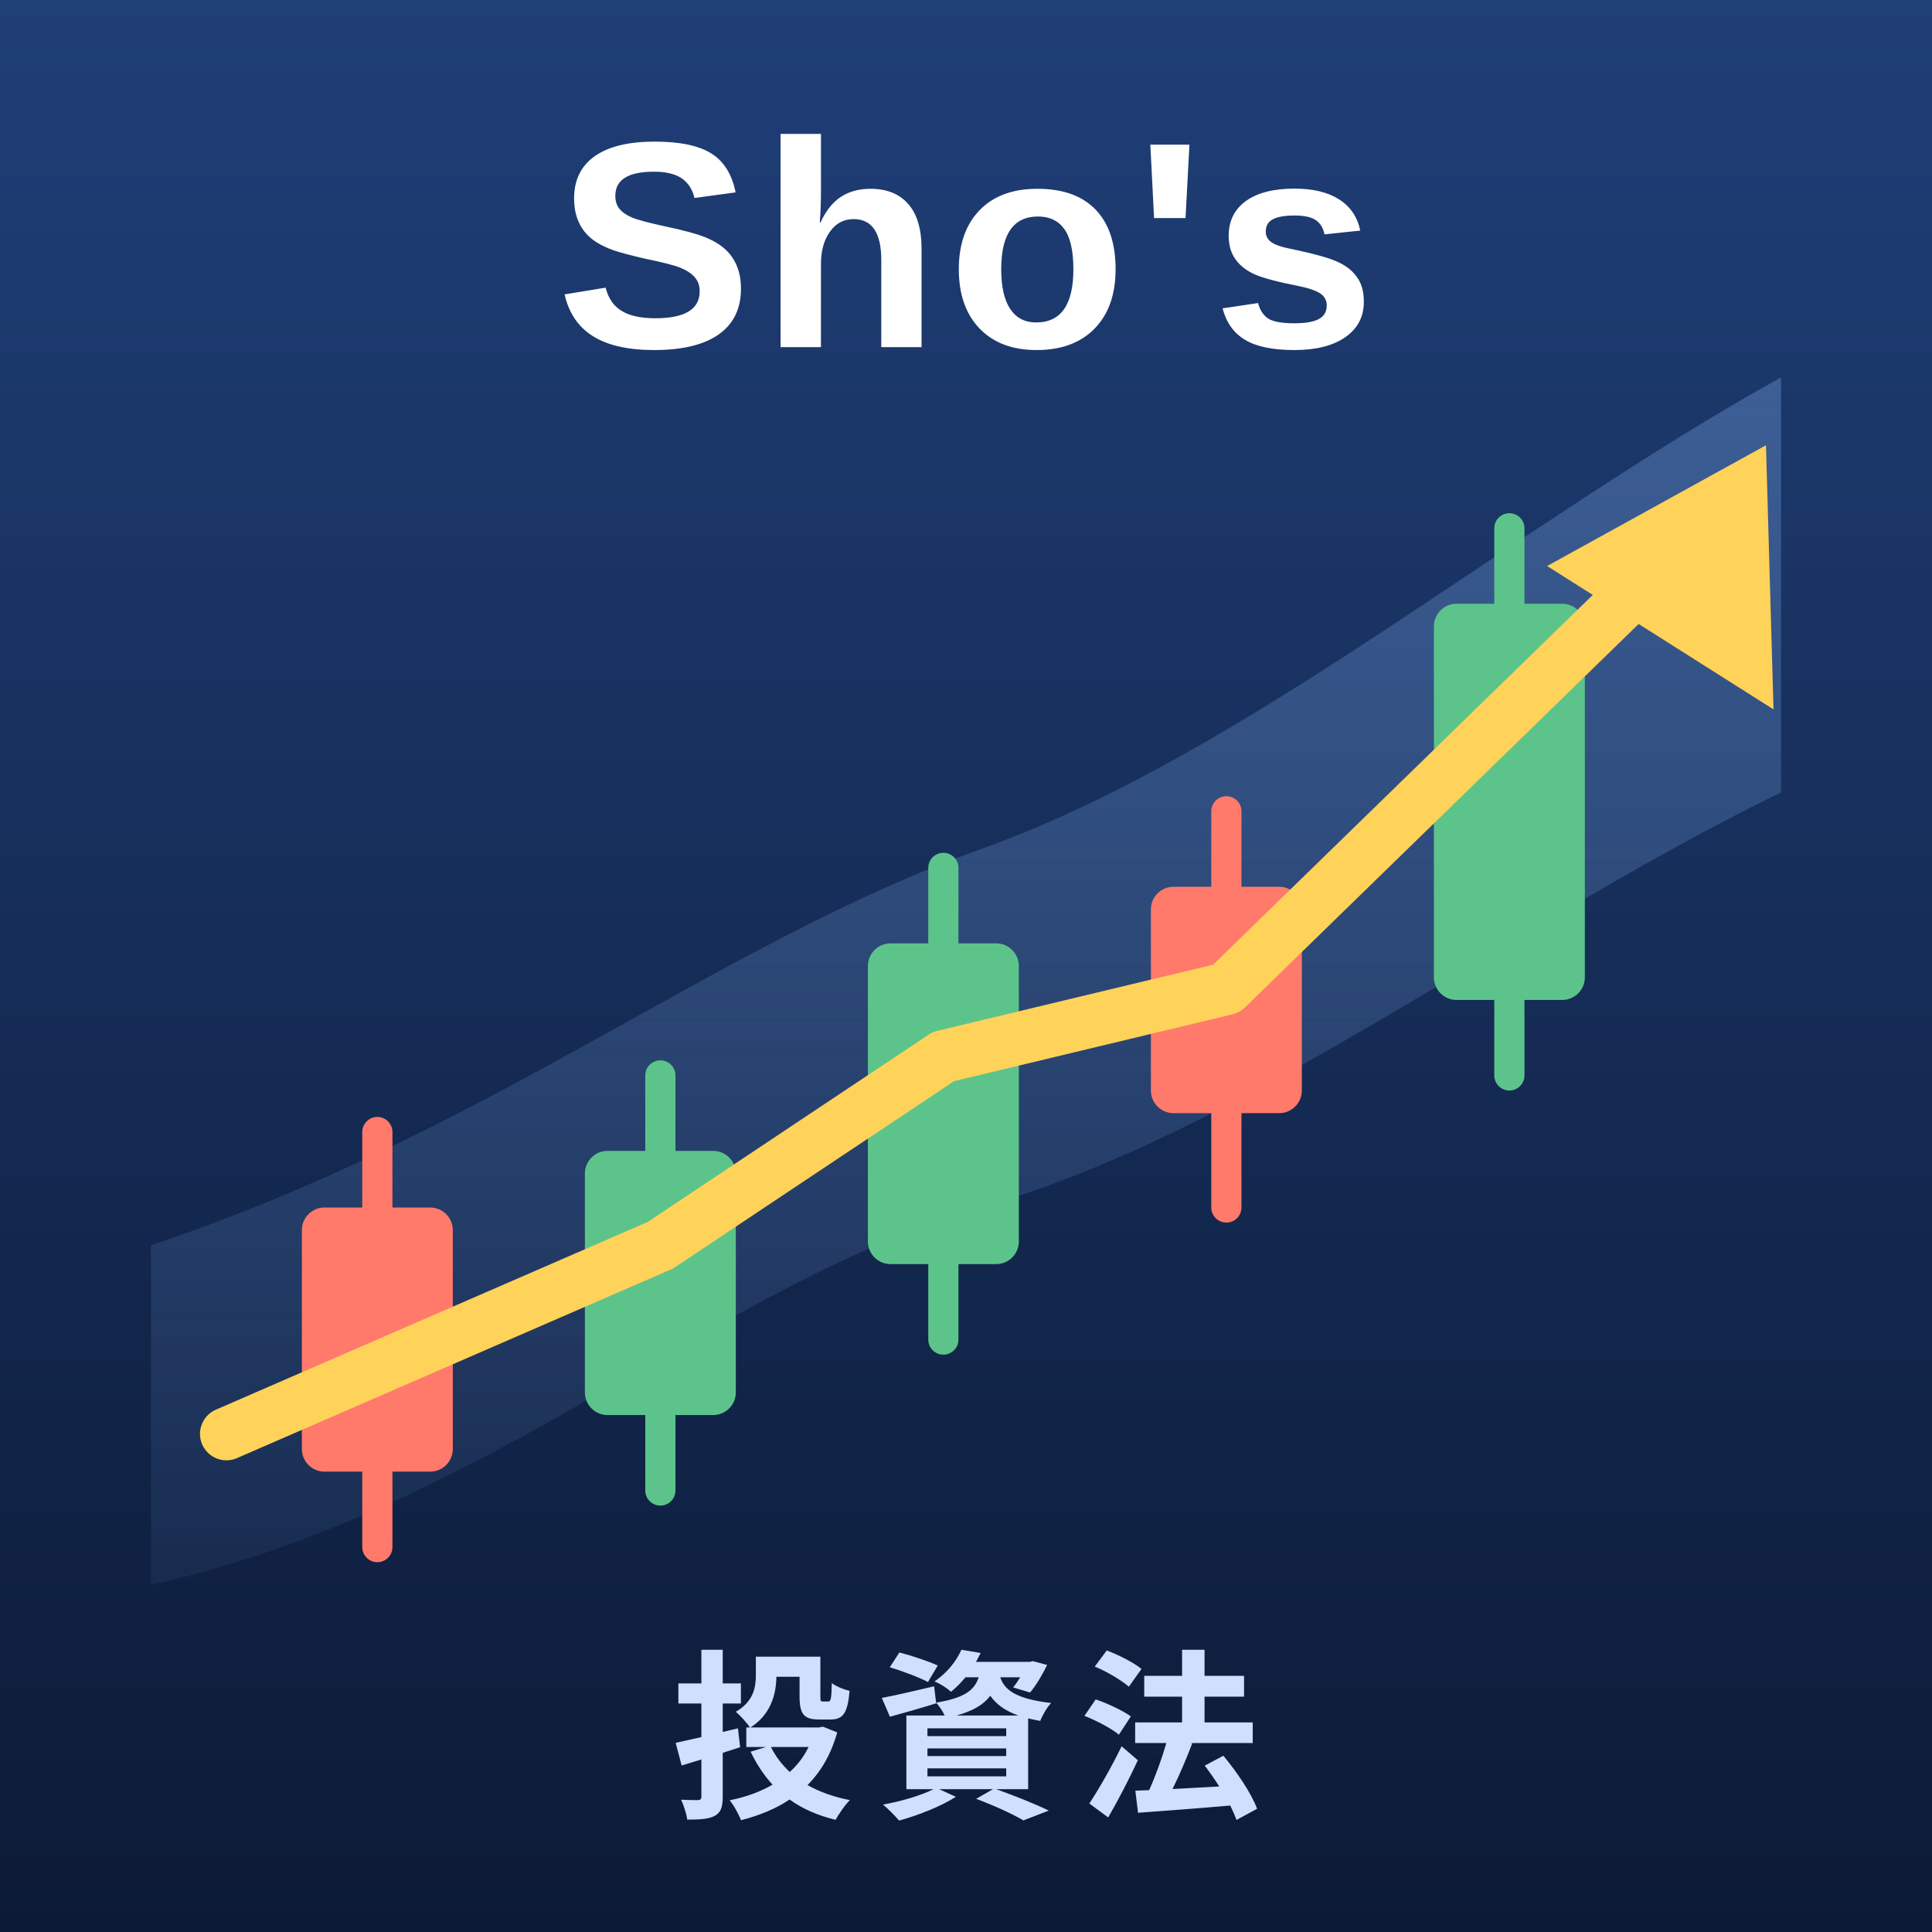
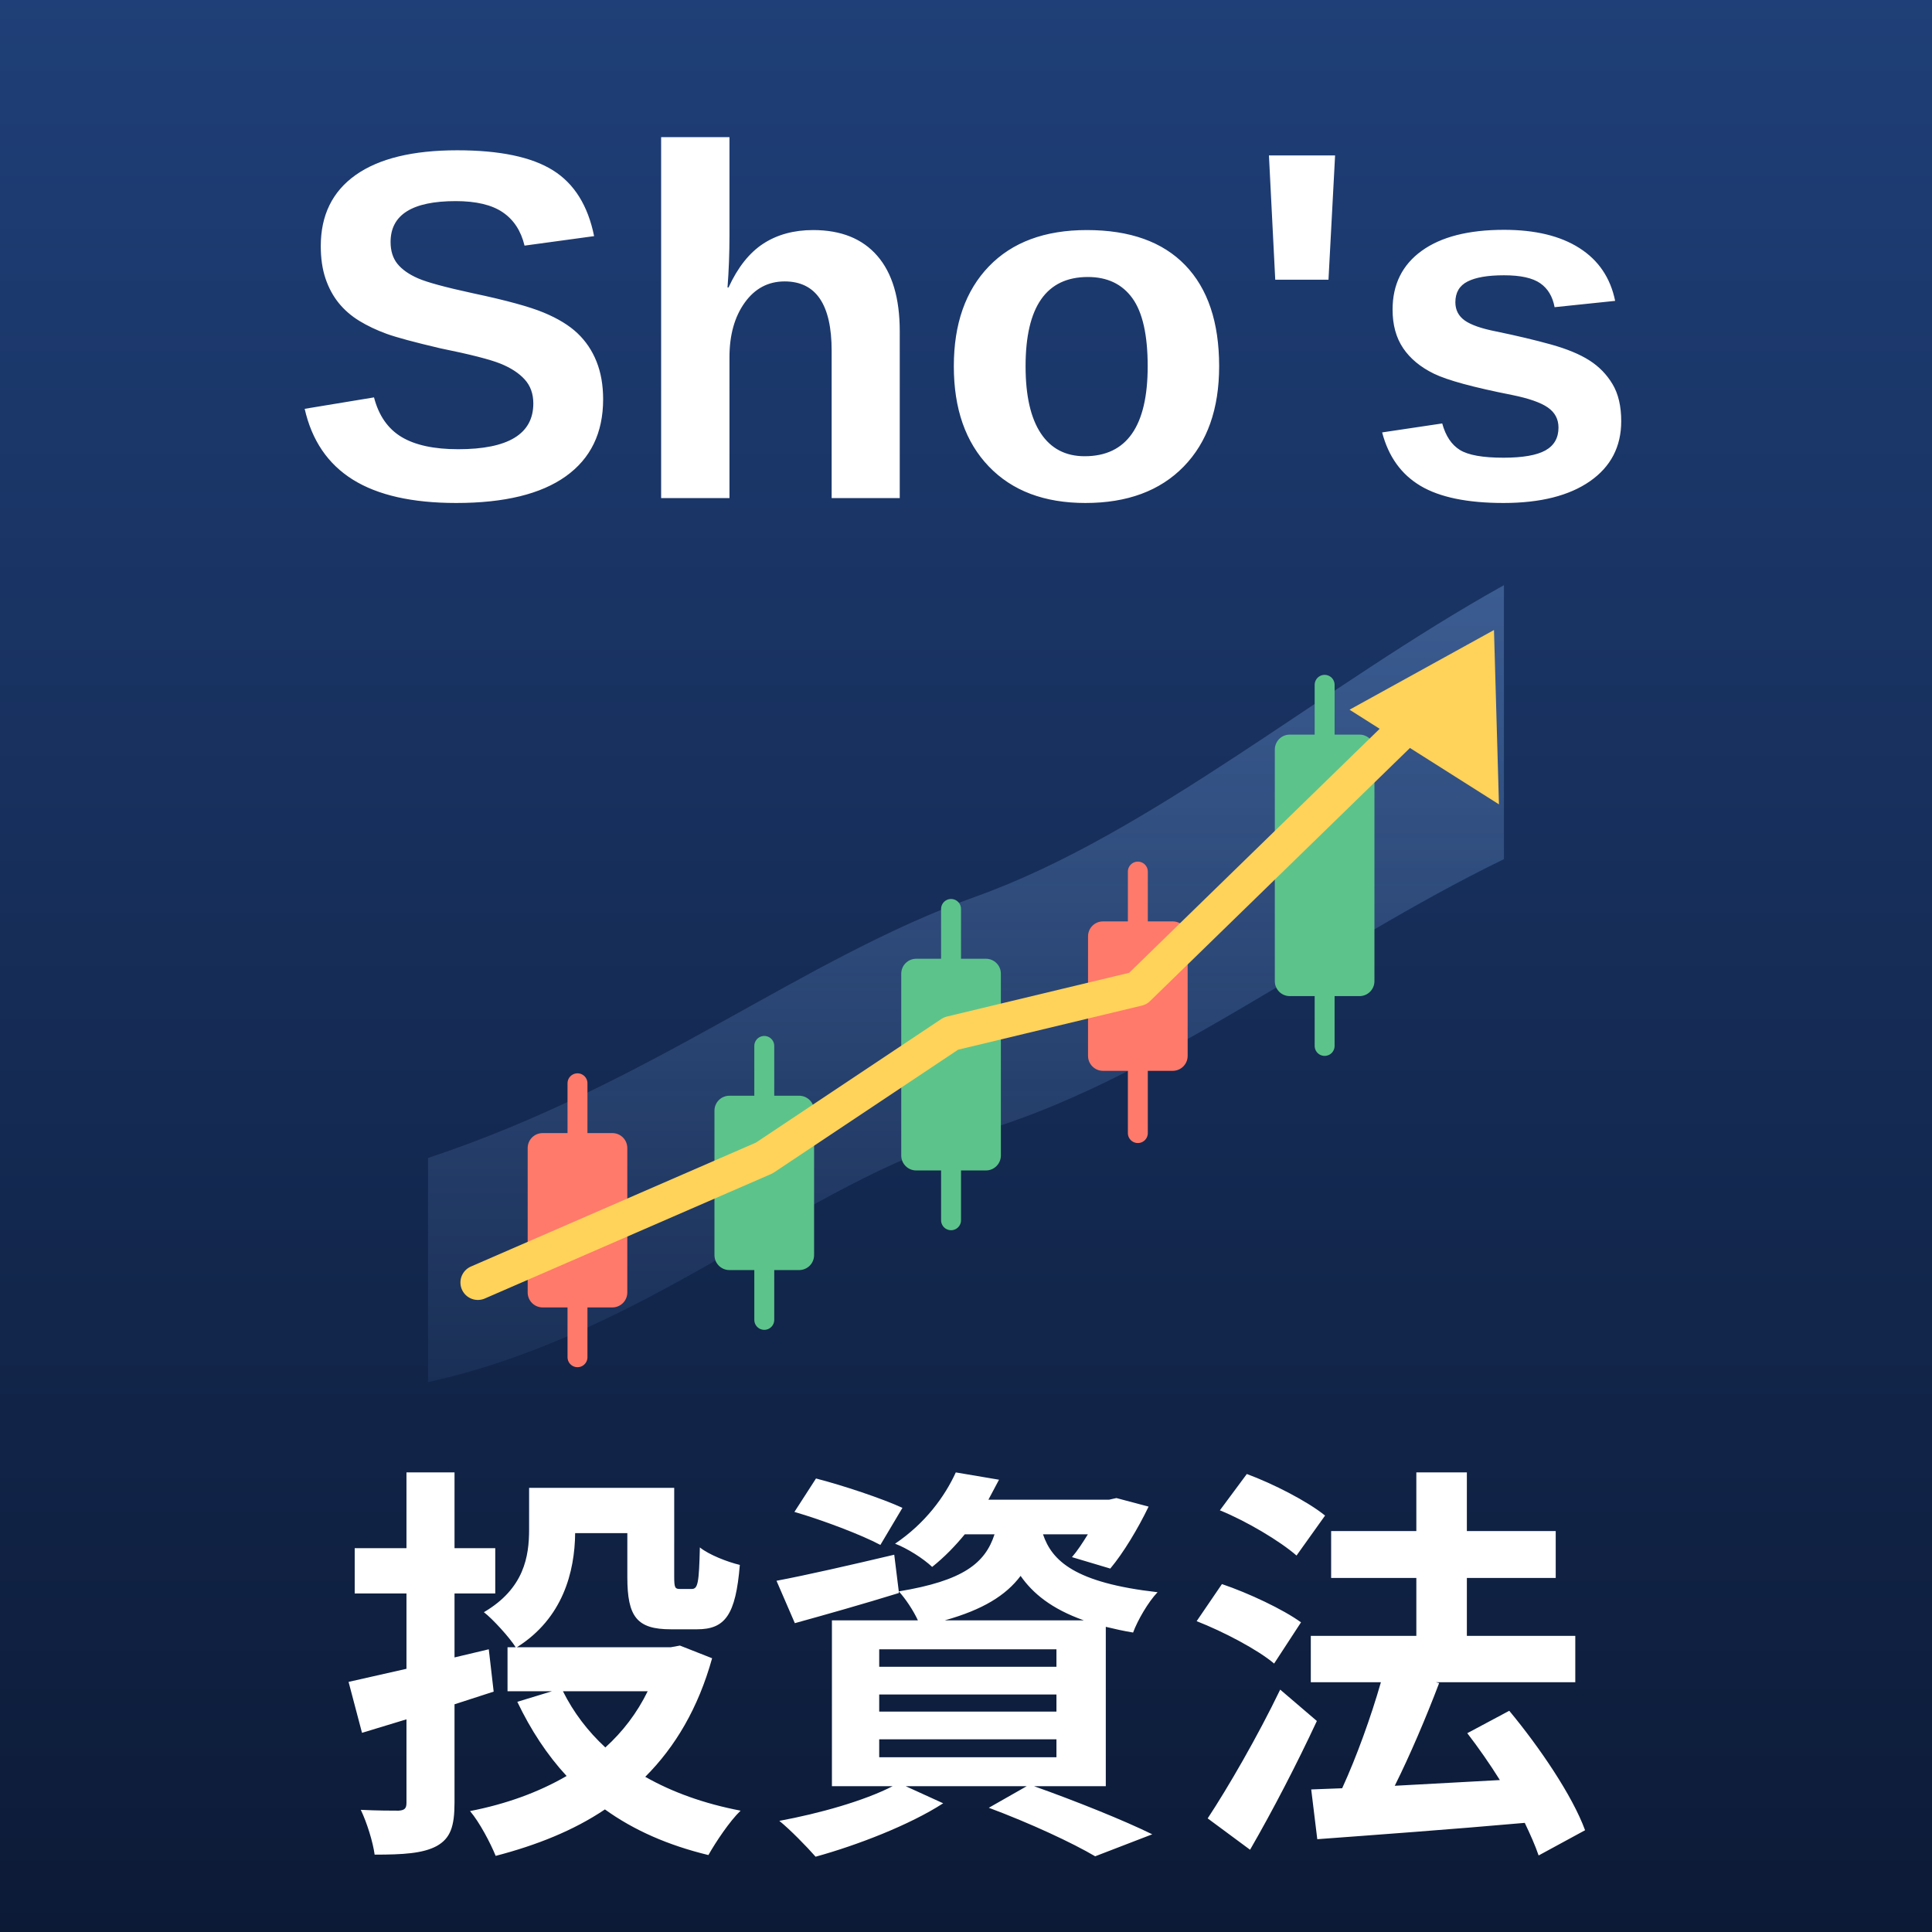
<svg xmlns="http://www.w3.org/2000/svg" viewBox="0 0 512 512">
  <defs>
    <linearGradient id="bg" x1="0" y1="0" x2="0" y2="1">
      <stop offset="0" stop-color="#1f3f78" />
      <stop offset="1" stop-color="#0c1a36" />
    </linearGradient>
    <linearGradient id="band" x1="0" y1="0" x2="0" y2="1">
      <stop offset="0" stop-color="#7aa7e6" stop-opacity=".35" />
      <stop offset="1" stop-color="#7aa7e6" stop-opacity=".08" />
    </linearGradient>
  </defs>
  <rect width="512" height="512" fill="url(#bg)" />
-   <path d="M40 330 C130 300 190 250 260 225 S400 140 472 100 L472 210 C400 245 330 300 260 320 S130 400 40 420 Z" fill="url(#band)" />
-   <g stroke-linecap="round">
-     <line x1="100" y1="300" x2="100" y2="410" stroke="#ff7a6b" stroke-width="8" />
-     <rect x="80" y="320" width="40" height="70" rx="6" fill="#ff7a6b" />
-     <line x1="175" y1="285" x2="175" y2="395" stroke="#5cc48a" stroke-width="8" />
-     <rect x="155" y="305" width="40" height="70" rx="6" fill="#5cc48a" />
-     <line x1="250" y1="230" x2="250" y2="355" stroke="#5cc48a" stroke-width="8" />
-     <rect x="230" y="250" width="40" height="85" rx="6" fill="#5cc48a" />
-     <line x1="325" y1="215" x2="325" y2="320" stroke="#ff7a6b" stroke-width="8" />
-     <rect x="305" y="235" width="40" height="60" rx="6" fill="#ff7a6b" />
-     <line x1="400" y1="140" x2="400" y2="285" stroke="#5cc48a" stroke-width="8" />
-     <rect x="380" y="160" width="40" height="105" rx="6" fill="#5cc48a" />
-     <polyline points="60,380 175,330 250,280 325,262 440,150" fill="none" stroke="#ffd25a" stroke-width="14" stroke-linejoin="round" />
-     <polygon points="468,118 470,188 410,150" fill="#ffd25a" />
+   <g transform="translate(256 262) scale(0.66) translate(-256 -262)">
+     <path d="M40 330 C130 300 190 250 260 225 S400 140 472 100 L472 210 C400 245 330 300 260 320 S130 400 40 420 Z" fill="url(#band)" />
+     <g stroke-linecap="round">
+       <line x1="100" y1="300" x2="100" y2="410" stroke="#ff7a6b" stroke-width="8" />
+       <rect x="80" y="320" width="40" height="70" rx="6" fill="#ff7a6b" />
+       <line x1="175" y1="285" x2="175" y2="395" stroke="#5cc48a" stroke-width="8" />
+       <rect x="155" y="305" width="40" height="70" rx="6" fill="#5cc48a" />
+       <line x1="250" y1="230" x2="250" y2="355" stroke="#5cc48a" stroke-width="8" />
+       <rect x="230" y="250" width="40" height="85" rx="6" fill="#5cc48a" />
+       <line x1="325" y1="215" x2="325" y2="320" stroke="#ff7a6b" stroke-width="8" />
+       <rect x="305" y="235" width="40" height="60" rx="6" fill="#ff7a6b" />
+       <line x1="400" y1="140" x2="400" y2="285" stroke="#5cc48a" stroke-width="8" />
+       <rect x="380" y="160" width="40" height="105" rx="6" fill="#5cc48a" />
+       <polyline points="60,380 175,330 250,280 325,262 440,150" fill="none" stroke="#ffd25a" stroke-width="14" stroke-linejoin="round" />
+       <polygon points="468,118 470,188 410,150" fill="#ffd25a" />
+     </g>
  </g>
-   <text x="256" y="92" text-anchor="middle" font-family="Helvetica Neue, Arial, sans-serif" font-weight="800" font-size="78" fill="#ffffff" letter-spacing="2">Sho's</text>
-   <text x="256" y="478" text-anchor="middle" font-family="Hiragino Sans, Noto Sans CJK JP, sans-serif" font-weight="700" font-size="48" fill="#cfe0ff" letter-spacing="6">投資法</text>
+   <text x="256" y="132" text-anchor="middle" font-family="Helvetica Neue, Arial, sans-serif" font-weight="800" font-size="132" fill="#ffffff" letter-spacing="1">Sho's</text>
+   <text x="256" y="482" text-anchor="middle" font-family="Hiragino Sans, Noto Sans CJK JP, sans-serif" font-weight="800" font-size="108" fill="#ffffff" letter-spacing="4">投資法</text>
</svg>
